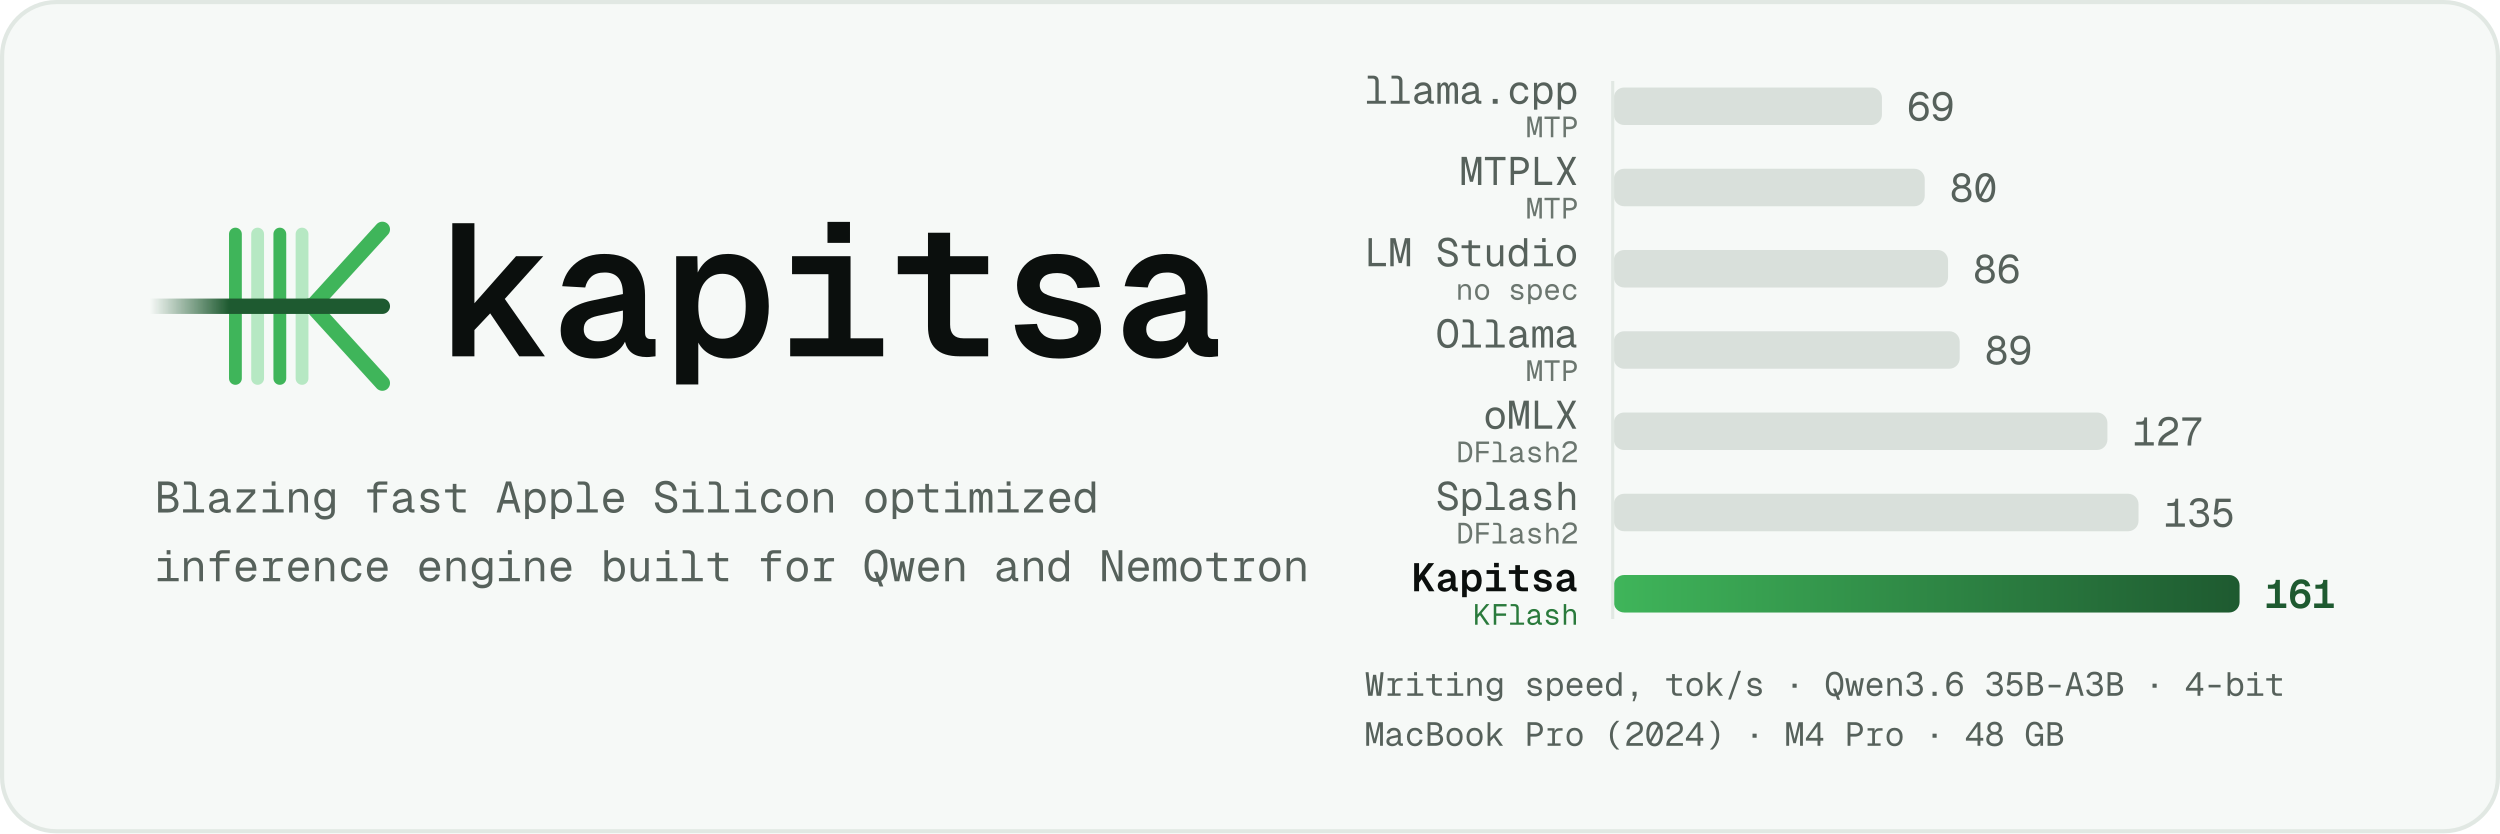
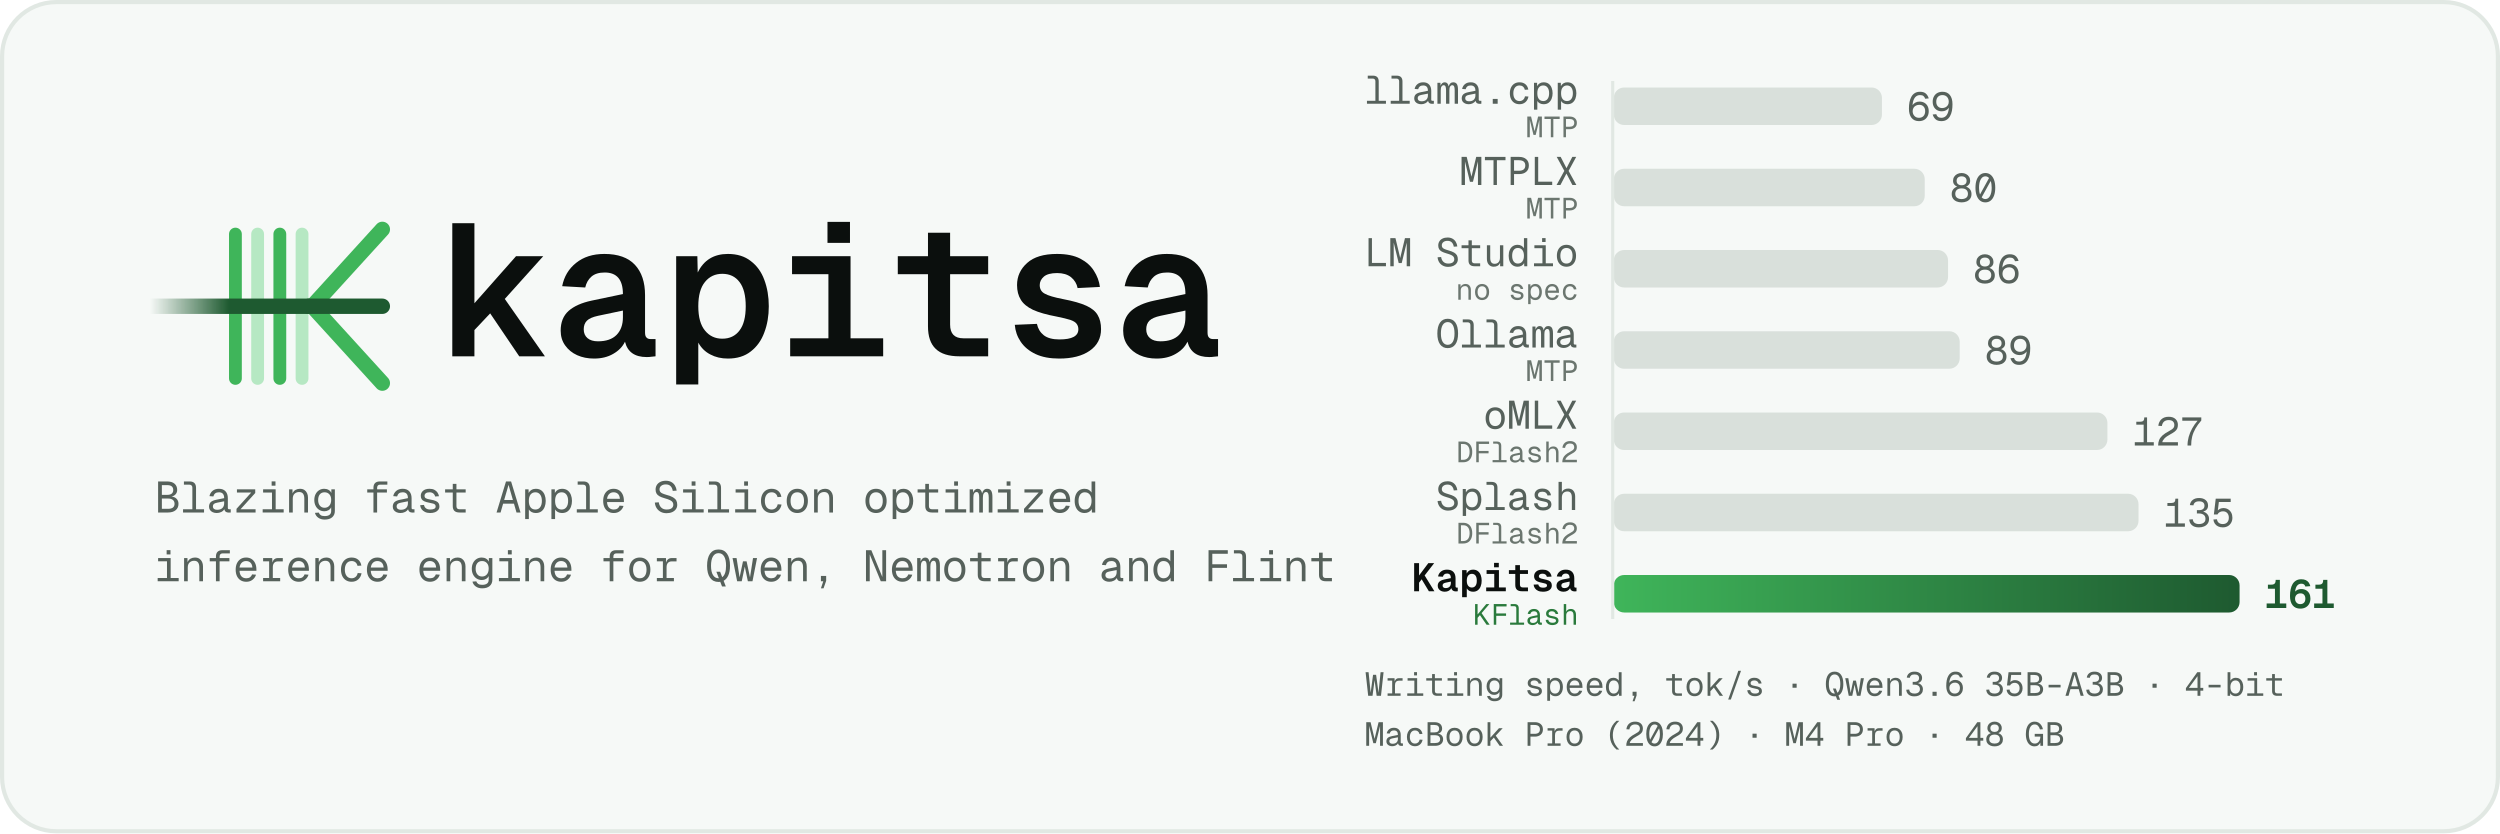
<svg xmlns="http://www.w3.org/2000/svg" width="1200" height="400" viewBox="0 0 1200 400" role="img" aria-labelledby="t d">
  <defs>
    <linearGradient id="hwin" x1="0" x2="46.25" y1="0" y2="0" gradientUnits="userSpaceOnUse">
      <stop offset="0" stop-color="#1E5A30" stop-opacity="0" />
      <stop offset="1" stop-color="#1E5A30" />
    </linearGradient>
    <linearGradient id="hwk" x1="0" x2="1" y1="0" y2="0">
      <stop offset="0" stop-color="#3FB55A" />
      <stop offset="1" stop-color="#1E5A30" />
    </linearGradient>
    <path id="gs0" d="m70 0v710h118v-427l222 251h145l-205-228 214-306h-137l-155 229-84-89v-140z" />
    <path id="gs1" d="m226-12q-50 0-90 18-40 18-64 52-24 33-24 79 0 67 42 105 43 38 123 55l167 35q0 115-97 115-46 0-71-22-25-22-33-58l-123 7q15 77 74 124 59 48 151 48 109 0 163-58 54-58 54-162v-199q0-20 8-27 7-8 22-8h26v-92q-6-1-20-2-13-2-27-2-96 0-116 82-19-40-63-65-43-25-102-25zm21 92q65 0 99 34 34 35 34 94v36l-133-28q-42-9-59-26-17-17-17-46 0-30 20-47 20-17 56-17z" />
    <path id="gs2" d="m64-150v684h113l2-87q48 99 161 99 74 0 122-38 49-37 72-100 24-64 24-141 0-77-24-140-23-63-72-101-48-38-122-38-53 0-94 22-41 21-64 63v-223zm246 244q59 0 92 44 33 43 33 129 0 86-33 129-33 44-92 44-57 0-92-43-36-43-36-130 0-87 36-130 35-43 92-43z" />
    <path id="gs3" d="m72 0v96h204v342h-194v96h312v-438h174v-96zm199 605v112h120v-112z" />
    <path id="gs4" d="m375 0q-86 0-127 40-41 39-41 120v278h-161v96h161v125h118v-125h203v-96h-203v-269q0-73 71-73h132v-96z" />
    <path id="gs5" d="m307-12q-75 0-126 24-51 24-79 65-28 41-32 91l118 5q8-38 37-61 29-22 83-22 101 0 101 54 0 17-9 29-8 12-33 21-25 8-74 18-80 15-126 36-46 22-65 54-20 32-20 78 0 70 54 118 53 48 159 48 76 0 124-25 48-25 73-65 26-40 32-86l-119-6q-7 35-35 58-28 22-74 22-49 0-71-19-22-19-22-45 0-32 27-46 26-15 98-29 79-15 123-35 44-20 61-50 18-30 18-75 0-73-60-115-60-42-163-42z" />
    <path id="gr6" d="m90 0v710h200q117 0 176-52 60-52 60-142 0-58-35-98-35-41-94-52 75-10 117-54 42-45 42-114 0-92-64-145-64-53-177-53zm86 403h118q74 0 108 29 34 29 34 82 0 54-34 83-34 29-108 29h-118zm0-319h140q77 0 114 30 36 30 36 84 0 57-38 89-38 32-112 32h-140z" />
    <path id="gr7" d="m60 0v74h213v494q0 32-18 50-18 18-50 18h-125v74h129q148 0 148-148v-488h183v-74z" />
    <path id="gr8" d="m230-12q-50 0-90 18-40 18-63 50-23 33-23 76 0 68 40 106 41 37 128 54l178 36q0 68-30 101-31 33-88 33-55 0-86-24-31-25-43-71l-89 7q15 75 72 122 56 46 146 46 96 0 149-58 53-57 53-158v-220q0-18 8-25 8-7 24-7h34v-74q-16-2-44-2-42 0-68 17-25 17-34 55l-1 5q-21-39-69-63-47-24-104-24zm8 74q81 0 122 41 40 41 40 107v46l-162-32q-54-10-75-30-21-21-21-54 0-37 26-58 25-20 70-20z" />
    <path id="gr9" d="m82 0v84l336 372h-326v74h418v-84l-336-372h344v-74z" />
    <path id="gra" d="m80 0v74h213v382h-203v74h287v-456h183v-74zm205 613v98h88v-98z" />
    <path id="grb" d="m84 0v530h77l2-95q21 54 67 81 47 26 102 26 61 0 102-27 40-27 61-73 21-45 21-101v-341h-84v317q0 74-29 113-29 38-89 38-61 0-104-38-42-39-42-113v-317z" />
    <path id="grc" d="m297-162q-85 0-145 42-60 42-77 112l88 6q12-37 43-58 30-22 91-22 72 0 111 29 38 29 38 87v86q-19-42-61-67-42-25-94-25-67 0-119 33-53 33-82 91-30 58-30 133 0 76 29 133 29 58 81 91 51 33 117 33 56 0 101-26 44-26 62-70v84h80v-494q0-93-62-146-61-52-171-52zm-2 270q68 0 109 48 41 47 42 129 2 82-40 129-42 48-111 48-70 0-109-48-38-47-38-129 0-82 40-129 39-48 107-48z" />
    <path id="grd" d="m212 0v456h-142v74h142v34q0 71 36 108 37 38 112 38h170v-74h-170q-31 0-48-20-16-19-16-52v-34h224v-74h-224v-456z" />
    <path id="gre" d="m310-12q-69 0-119 24-50 24-79 64-28 41-32 91l88 6q8-49 44-77 35-28 98-28 59 0 92 17 32 17 32 53 0 23-11 38-11 15-41 26-30 10-88 20-77 14-120 34-44 21-62 52-18 31-18 74 0 69 52 114 52 46 149 46 66 0 111-24 44-23 70-62 26-38 34-84l-88-6q-9 42-42 69-32 27-86 27-58 0-86-23-28-23-28-57 0-40 30-57 30-17 102-29 82-13 127-34 45-20 63-50 18-30 18-74 0-47-28-80-27-34-74-52-48-18-108-18z" />
    <path id="grf" d="m378 0q-153 0-153 146v310h-175v74h175v124h84v-124h211v-74h-211v-310q0-72 69-72h142v-74z" />
    <path id="gr10" d="m26 0l216 710h116l216-710h-92l-58 202h-248l-58-202zm274 632l-100-346h200z" />
    <path id="gr11" d="m80-150v680h78l1-85q24 47 67 72 42 25 96 25 79 0 130-39 50-39 74-102 24-63 24-136 0-73-24-136-24-63-74-102-51-39-130-39-52 0-94 22-43 22-64 60v-220zm234 218q69 0 108 52 40 52 40 145 0 93-40 145-39 52-108 52-69 0-110-50-40-49-40-147 0-97 40-147 40-50 110-50z" />
    <path id="gr12" d="m306-12q-75 0-130 34-54 34-84 96-29 63-29 147 0 84 29 146 30 62 84 97 53 34 126 34 69 0 122-32 53-33 83-95 30-62 30-151v-25h-386q5-85 45-128 41-43 110-43 52 0 86 24 33 25 46 65l90-7q-21-71-80-116-58-46-142-46zm-155 325h294q-6 77-45 113-39 36-98 36-61 0-100-38-40-37-51-111z" />
    <path id="gr13" d="m311-16q-75 0-133 31-58 31-93 85-35 55-41 127l90 6q11-79 58-122 46-43 121-43 74 0 113 28 40 29 40 81 0 34-16 59-15 24-58 46-42 21-125 44-74 21-119 46-46 26-66 62-21 37-21 90 0 60 29 106 28 45 81 70 53 26 126 26 73 0 125-30 52-29 82-80 31-51 39-116l-90-6q-9 65-47 106-39 42-111 42-66 0-105-32-39-31-39-82 0-33 15-54 14-22 51-38 37-17 104-36 87-24 139-54 51-30 74-71 22-41 22-100 0-56-31-99-31-44-86-68-55-24-128-24z" />
    <path id="gr14" d="m314-12q-74 0-129 34-55 34-85 96-30 63-30 147 0 84 30 146 30 62 85 97 55 34 129 34 89 0 148-48 58-47 74-136l-88-6q-12 53-48 82-35 28-86 28-73 0-114-52-42-53-42-145 0-92 42-145 41-52 114-52 51 0 88 30 38 30 50 90l88-6q-16-88-76-141-61-53-150-53z" />
    <path id="gr15" d="m300-12q-73 0-128 34-54 34-84 96-30 63-30 147 0 85 30 147 30 62 84 96 55 34 128 34 73 0 128-34 54-34 84-96 30-62 30-147 0-84-30-147-30-62-84-96-55-34-128-34zm0 80q73 0 114 52 40 53 40 145 0 92-40 145-41 52-114 52-73 0-114-52-40-53-40-145 0-92 40-145 41-52 114-52z" />
    <path id="gr16" d="m40 0v530h77l2-78q14 42 41 66 26 24 64 24 79 0 99-99l1-6q13 49 42 77 30 28 72 28 64 0 93-44 29-44 29-146v-352h-84v340q0 71-15 100-15 28-47 28-31 0-52-31-20-31-20-99v-338h-84v340q0 68-14 98-15 30-48 30-31 0-52-31-20-31-20-99v-338z" />
    <path id="gr17" d="m267-12q-70 0-121 34-51 34-78 96-28 62-28 147 0 85 28 147 27 62 78 96 51 34 121 34 56 0 98-26 42-27 61-60v254h84v-710h-76l-3 79q-23-43-66-67-43-24-98-24zm5 80q72 0 113 53 41 53 41 144 0 92-41 145-41 52-115 52-65 0-104-52-38-53-38-145 0-91 38-144 39-53 106-53z" />
    <path id="gr18" d="m90 0v74h138v382h-138v74h208l6-103q25 103 127 103h109v-76h-108q-58 0-89-34-31-35-31-100v-246h168v-74z" />
-     <path id="gr19" d="m333-12q-55 0-98 24-43 24-66 67l-3-79h-76v710h84v-254q19 33 61 60 42 26 98 26 70 0 121-34 51-34 78-96 28-62 28-147 0-85-28-147-27-62-78-96-51-34-121-34zm-5 80q67 0 106 53 38 53 38 144 0 92-38 145-39 52-104 52-73 0-114-52-42-53-42-145 0-91 41-144 41-53 113-53z" />
-     <path id="gr1a" d="m263-12q-79 0-126 54-47 53-47 147v341h84v-318q0-77 28-114 27-36 84-36 62 0 98 40 36 41 36 112v316h84v-530h-80v86q-44-98-161-98z" />
-     <path id="gr1b" d="m300-16q-126 0-194 96-68 96-68 274 0 179 68 276 68 96 194 96 126 0 194-96 68-97 68-276 0-131-38-218-37-88-108-125l50-130h-86l-41 106q-19-3-39-3zm0 84q4 0 8 0l-58 150h86l48-125q88 63 88 261 0 140-44 214-45 74-128 74-82 0-127-74-45-74-45-214 0-139 45-212 45-74 127-74z" />
-     <path id="gr1c" d="m125 0l-105 530h92l69-442 78 368h82l78-368 69 442h92l-104-530h-106l-70 334-70-334z" />
-     <path id="gr1d" d="m70 0v710h122l252-613v613h86v-710h-122l-252 613v-613z" />
+     <path id="gr19" d="m300-16q-126 0-194 96-68 96-68 274 0 179 68 276 68 96 194 96 126 0 194-96 68-97 68-276 0-131-38-218-37-88-108-125l50-130h-86l-41 106q-19-3-39-3zm0 84q4 0 8 0l-58 150h86l48-125q88 63 88 261 0 140-44 214-45 74-128 74-82 0-127-74-45-74-45-214 0-139 45-212 45-74 127-74z" />
+     <path id="gr1a" d="m125 0l-105 530h92l69-442 78 368h82l78-368 69 442h92l-104-530h-106l-70 334-70-334z" />
+     <path id="gr1b" d="m240-162l54 162h-54v122h120v-112l-60-172z" />
+     <path id="gr1c" d="m70 0v710h122l252-613v613h86v-710h-122l-252 613v-613z" />
+     <path id="gr1d" d="m100 0v710h440v-82h-354v-240h336v-82h-336v-306z" />
    <path id="gr1e" d="m238 0v122h124v-122z" />
    <path id="gr1f" d="m262 80l-126 517v-597h-86v710h130l120-501 120 501h130v-710h-86v597l-126-517z" />
    <path id="gr20" d="m257 0v626h-217v84h520v-84h-217v-626z" />
    <path id="gr21" d="m90 0v710h216q111 0 178-58 66-57 66-159 0-102-66-159-67-58-178-58h-130v-276zm86 360h120q84 0 124 34 40 35 40 99 0 65-40 99-40 34-124 34h-120z" />
    <path id="gr22" d="m302-16q-120 0-186 82-66 82-66 234 0 88 14 165 15 77 48 135 32 59 86 92 53 34 132 34 95 0 147-46 52-47 73-122l-90-8q-12 42-42 67-29 25-88 25-80 0-129-62-49-62-60-186l-1-7q26 39 72 65 45 26 106 26 70 0 122-30 52-30 81-84 29-55 29-128 0-78-32-134-31-57-86-88-56-30-130-30zm2 84q70 0 113 44 43 45 43 124 0 74-40 117-41 43-108 43-48 0-86-20-38-19-60-55-22-36-22-85 0-73 44-120 43-48 116-48z" />
    <path id="gr23" d="m298 726q120 0 186-82 66-82 66-234 0-88-14-165-15-77-48-135-32-59-86-92-53-34-132-34-94 0-146 46-53 47-74 122l90 8q12-42 42-67 30-25 88-25 80 0 129 62 49 62 60 186l1 7q-26-39-72-65-45-26-106-26-70 0-122 30-52 30-81 84-29 55-29 128 0 78 32 134 31 57 87 88 56 30 129 30zm-2-84q-70 0-113-44-43-44-43-124 0-73 40-116 41-44 108-44 48 0 86 20 38 19 60 55 22 36 22 85 0 74-43 121-43 47-117 47z" />
    <path id="gr24" d="m100 0v710h86v-626h354v-84z" />
    <path id="gr25" d="m50 0l196 357-192 353h100l147-285 147 285h98l-192-354 196-356h-100l-151 289-151-289z" />
    <path id="gr26" d="m300-16q-70 0-127 24-57 24-90 71-33 47-33 116 0 69 37 117 37 48 100 70-47 19-75 56-28 36-28 93 0 56 28 100 28 44 76 69 49 26 112 26 63 0 112-26 49-25 76-69 28-44 28-100 0-57-28-93-28-37-75-56 63-22 100-70 37-48 37-117 0-69-33-116-33-47-89-71-57-24-128-24zm0 433q57 0 92 29 34 28 34 85 0 51-34 81-33 30-92 30-58 0-92-30-34-30-34-81 0-57 34-85 35-29 92-29zm0-349q70 0 115 32 45 33 45 100 0 62-40 100-40 37-120 37-79 0-120-37-40-38-40-100 0-67 45-100 45-32 115-32z" />
    <path id="gr27" d="m300-16q-77 0-134 45-56 45-86 128-30 83-30 197 0 115 30 198 30 83 86 128 57 46 134 46 78 0 134-46 56-45 86-128 30-83 30-198 0-114-30-197-30-83-86-128-56-45-134-45zm-160 370q0-100 25-170l228 415q-39 43-93 43-74 0-117-78-43-77-43-210zm160-286q74 0 117 78 43 77 43 208 0 101-25 171l-228-414q39-43 93-43z" />
-     <path id="gr28" d="m300-16q-126 0-194 96-68 96-68 274 0 179 68 276 68 96 194 96 126 0 194-96 68-97 68-276 0-178-68-274-68-96-194-96zm0 84q83 0 128 74 44 73 44 212 0 140-44 214-45 74-128 74-82 0-127-74-45-74-45-214 0-139 45-212 45-74 127-74z" />
-     <path id="gr29" d="m90 0v710h168q92 0 160-42 69-41 106-120 38-80 38-194 0-114-38-193-37-79-106-120-68-41-160-41zm86 84h77q104 0 161 68 58 67 58 202 0 135-58 204-57 68-161 68h-77z" />
-     <path id="gr2a" d="m100 0v710h440v-82h-354v-240h336v-82h-336v-306z" />
+     <path id="gr28" d="m263-12q-79 0-126 54-47 53-47 147v341h84v-318q0-77 28-114 27-36 84-36 62 0 98 40 36 41 36 112v316h84v-530h-80v86q-44-98-161-98z" />
+     <path id="gr29" d="m300-16q-126 0-194 96-68 96-68 274 0 179 68 276 68 96 194 96 126 0 194-96 68-97 68-276 0-178-68-274-68-96-194-96zm0 84q83 0 128 74 44 73 44 212 0 140-44 214-45 74-128 74-82 0-127-74-45-74-45-214 0-139 45-212 45-74 127-74z" />
+     <path id="gr2a" d="m90 0v710h168q92 0 160-42 69-41 106-120 38-80 38-194 0-114-38-193-37-79-106-120-68-41-160-41zm86 84h77q104 0 161 68 58 67 58 202 0 135-58 204-57 68-161 68h-77z" />
    <path id="gr2b" d="m100 0v710h84v-263q21 49 63 72 42 23 96 23 86 0 131-56 46-56 46-145v-341h-84v317q0 151-111 151-64 0-103-39-38-39-38-113v-316z" />
    <path id="gr2c" d="m50 0q0 75 24 136 23 60 82 115 60 55 166 111 49 26 79 48 30 22 44 47 14 25 14 61 0 55-35 90-36 34-107 34-75 0-119-39-43-39-54-111l-90 6q12 104 80 166 68 62 183 62 110 0 171-57 61-57 61-149 0-54-18-94-18-39-61-73-42-34-116-73-96-51-146-103-49-52-52-93h394v-84z" />
    <path id="gr2d" d="m60 0v84h224v442h-186v74h96q57 0 82 25 24 25 24 85h70v-626h170v-84z" />
    <path id="gr2e" d="m192 0q0 110 30 220 31 109 88 212 57 103 136 194h-386v84h480v-78q-89-102-146-202-57-99-84-204-26-106-26-226z" />
    <path id="gr2f" d="m294-16q-115 0-177 56-62 55-67 143l89 6q6-65 49-93 42-28 106-28 43 0 81 12 38 13 61 42 24 28 24 76 0 71-46 104-46 33-115 33h-56v84h56q37 0 68 11 31 11 49 36 19 24 19 64 0 55-35 84-35 28-101 28-67 0-101-27-35-27-42-74l-90 6q10 80 70 129 60 50 163 50 104 0 165-52 61-51 61-140 0-114-123-152 69-19 108-68 40-48 40-116 0-68-33-116-33-48-91-73-58-25-132-25z" />
    <path id="gr30" d="m298-16q-69 0-120 25-52 25-82 70-31 45-36 104l90 6q8-60 48-91 39-30 100-30 69 0 110 42 42 43 42 118 0 75-40 118-39 44-110 44-42 0-80-20-39-21-56-59h-92l47 399h378v-84h-299l-26-214q26 30 64 45 38 15 76 15 68 0 120-32 51-31 80-86 28-55 28-126 0-71-31-126-31-56-85-87-55-31-126-31z" />
    <path id="gs31" d="m52 0v710h124v-312l234 312h148l-241-311 247-399h-140l-182 302-66-86v-216z" />
    <path id="gr32" d="m60 0v710h86v-356l298 356h106l-267-312 277-398h-106l-228 331-80-93v-238z" />
    <path id="gs33" d="m52 0v114h210v372h-178v104h84q60 0 86 27 26 27 26 93h106v-596h162v-114z" />
    <path id="gs34" d="m302-16q-126 0-193 84-67 83-67 236 0 89 16 166 15 76 49 134 34 57 89 90 54 32 132 32 68 0 114-22 46-23 74-62 27-40 40-90l-126-10q-9 32-32 52-23 20-70 20-63 0-104-48-41-47-53-151 26 28 65 46 39 18 91 18 70 0 122-30 52-30 81-84 28-54 28-126 0-78-32-135-32-58-90-89-57-31-134-31zm-1 114q60 0 95 36 34 35 34 102 0 62-32 98-32 36-91 36-61 0-99-36-38-37-38-99 0-58 35-97 35-40 96-40z" />
    <path id="gr35" d="m108 0l-78 710h90l62-617 72 537h92l72-537 62 617h90l-78-710h-130l-62 469-62-469z" />
-     <path id="gr36" d="m240-162l54 162h-54v122h120v-112l-60-172z" />
-     <path id="gr37" d="m90 0v710h84v-465l258 285h112l-209-225 219-305h-102l-174 248-104-110v-138z" />
-     <path id="gr38" d="m108-110l304 860h80l-304-860z" />
-     <path id="gr39" d="m238 243v122h124v-122z" />
-     <path id="gr3a" d="m120 252v79h360v-79z" />
-     <path id="gr3b" d="m388 0v154h-348v78l342 478h92v-472h86v-84h-86v-154zm-260 238h260v352z" />
+     <path id="gr36" d="m90 0v710h84v-465l258 285h112l-209-225 219-305h-102l-174 248-104-110v-138z" />
+     <path id="gr37" d="m108-110l304 860h80l-304-860z" />
+     <path id="gr38" d="m238 243v122h124v-122z" />
+     <path id="gr39" d="m120 252v79h360v-79z" />
+     <path id="gr3a" d="m388 0v154h-348v78l342 478h92v-472h86v-84h-86v-154zm-260 238h260v352z" />
+     <path id="gr3b" d="m333-12q-55 0-98 24-43 24-66 67l-3-79h-76v710h84v-254q19 33 61 60 42 26 98 26 70 0 121-34 51-34 78-96 28-62 28-147 0-85-28-147-27-62-78-96-51-34-121-34zm-5 80q67 0 106 53 38 53 38 144 0 92-38 145-39 52-104 52-73 0-114-52-42-53-42-145 0-91 41-144 41-53 113-53z" />
    <path id="gr3c" d="m356-110q-78 69-120 140-43 72-60 144-16 73-16 146 0 73 16 146 17 72 60 144 42 71 120 140h84q-75-71-117-143-42-72-59-143-17-72-17-144 0-72 17-144 17-71 59-142 42-72 117-144z" />
    <path id="gr3d" d="m244-110h-84q75 72 117 144 42 71 59 142 17 72 17 144 0 72-17 144-17 71-59 143-42 72-117 143h84q78-69 120-140 43-72 60-144 16-73 16-146 0-73-16-146-17-72-60-144-42-71-120-140z" />
    <path id="gr3e" d="m298-16q-75 0-134 42-58 41-92 124-34 82-34 204 0 115 32 198 31 83 90 128 59 46 142 46 65 0 116-29 50-29 84-81 34-51 49-118l-90-6q-17 66-57 108-39 42-102 42-83 0-128-75-46-75-46-213 0-137 46-212 47-74 132-74 76 0 120 58 45 59 48 151h-170v82h250v-359h-80l-2 98q-25-52-66-83-42-31-108-31z" />
  </defs>
  <rect x="1" y="1" width="1198" height="398" rx="26" fill="#F6F9F7" stroke="#E1E8E3" stroke-width="2" />
  <g transform="translate(72 106) scale(0.82)" fill="none">
    <path d="M0 50H46.75" stroke="url(#hwin)" stroke-width="9" />
    <rect x="46.25" y="4" width="7.5" height="92" rx="3.75" fill="#3FB55A" />
    <rect x="59.25" y="4" width="7.5" height="92" rx="3.75" fill="#B6E8C3" />
    <rect x="72.25" y="4" width="7.5" height="92" rx="3.75" fill="#3FB55A" />
    <rect x="85.25" y="4" width="7.5" height="92" rx="3.75" fill="#B6E8C3" />
    <path d="M46.25 50H95" stroke="#1E5A30" stroke-width="9" />
    <path d="M95 50L136 5M95 50L136 95" stroke="#3FB55A" stroke-width="9" stroke-linecap="round" />
    <path d="M93 50H136" stroke="#1E5A30" stroke-width="9" stroke-linecap="round" />
  </g>
  <g transform="translate(210.8 171.03) scale(0.09 -0.09)" fill="#0B0F0D">
    <use href="#gs0" />
    <use href="#gs1" x="600" />
    <use href="#gs2" x="1200" />
    <use href="#gs3" x="1800" />
    <use href="#gs4" x="2400" />
    <use href="#gs5" x="3000" />
    <use href="#gs1" x="3600" />
  </g>
  <g transform="translate(74 246) scale(0.021 -0.021)" fill="#56615B">
    <use href="#gr6" />
    <use href="#gr7" x="600" />
    <use href="#gr8" x="1200" />
    <use href="#gr9" x="1800" />
    <use href="#gra" x="2400" />
    <use href="#grb" x="3000" />
    <use href="#grc" x="3600" />
    <use href="#grd" x="4800" />
    <use href="#gr8" x="5400" />
    <use href="#gre" x="6000" />
    <use href="#grf" x="6600" />
    <use href="#gr10" x="7800" />
    <use href="#gr11" x="8400" />
    <use href="#gr11" x="9000" />
    <use href="#gr7" x="9600" />
    <use href="#gr12" x="10200" />
    <use href="#gr13" x="11400" />
    <use href="#gra" x="12000" />
    <use href="#gr7" x="12600" />
    <use href="#gra" x="13200" />
    <use href="#gr14" x="13800" />
    <use href="#gr15" x="14400" />
    <use href="#grb" x="15000" />
    <use href="#gr15" x="16200" />
    <use href="#gr11" x="16800" />
    <use href="#grf" x="17400" />
    <use href="#gra" x="18000" />
    <use href="#gr16" x="18600" />
    <use href="#gra" x="19200" />
    <use href="#gr9" x="19800" />
    <use href="#gr12" x="20400" />
    <use href="#gr17" x="21000" />
  </g>
  <g transform="translate(74 279) scale(0.021 -0.021)" fill="#56615B">
    <use href="#gra" />
    <use href="#grb" x="600" />
    <use href="#grd" x="1200" />
    <use href="#gr12" x="1800" />
    <use href="#gr18" x="2400" />
    <use href="#gr12" x="3000" />
    <use href="#grb" x="3600" />
    <use href="#gr14" x="4200" />
    <use href="#gr12" x="4800" />
    <use href="#gr12" x="6000" />
    <use href="#grb" x="6600" />
    <use href="#grc" x="7200" />
    <use href="#gra" x="7800" />
    <use href="#grb" x="8400" />
    <use href="#gr12" x="9000" />
-     <use href="#gr19" x="10200" />
-     <use href="#gr1a" x="10800" />
-     <use href="#gra" x="11400" />
-     <use href="#gr7" x="12000" />
-     <use href="#grf" x="12600" />
-     <use href="#grd" x="13800" />
-     <use href="#gr15" x="14400" />
-     <use href="#gr18" x="15000" />
-     <use href="#gr1b" x="16200" />
-     <use href="#gr1c" x="16800" />
-     <use href="#gr12" x="17400" />
-     <use href="#grb" x="18000" />
-     <use href="#gr8" x="19200" />
-     <use href="#grb" x="19800" />
-     <use href="#gr17" x="20400" />
-     <use href="#gr1d" x="21600" />
-     <use href="#gr12" x="22200" />
-     <use href="#gr16" x="22800" />
-     <use href="#gr15" x="23400" />
-     <use href="#grf" x="24000" />
-     <use href="#gr18" x="24600" />
-     <use href="#gr15" x="25200" />
+     <use href="#grd" x="10200" />
+     <use href="#gr15" x="10800" />
+     <use href="#gr18" x="11400" />
+     <use href="#gr19" x="12600" />
+     <use href="#gr1a" x="13200" />
+     <use href="#gr12" x="13800" />
+     <use href="#grb" x="14400" />
+     <use href="#gr1b" x="15000" />
+     <use href="#gr1c" x="16200" />
+     <use href="#gr12" x="16800" />
+     <use href="#gr16" x="17400" />
+     <use href="#gr15" x="18000" />
+     <use href="#grf" x="18600" />
+     <use href="#gr18" x="19200" />
+     <use href="#gr15" x="19800" />
+     <use href="#grb" x="20400" />
+     <use href="#gr8" x="21600" />
+     <use href="#grb" x="22200" />
+     <use href="#gr17" x="22800" />
+     <use href="#gr1d" x="24000" />
+     <use href="#gr7" x="24600" />
+     <use href="#gra" x="25200" />
    <use href="#grb" x="25800" />
+     <use href="#grf" x="26400" />
  </g>
  <rect x="774.6" y="42" width="128.74" height="18" rx="5" fill="#D9E0DB" />
  <g transform="translate(655 49.8) scale(0.019 -0.019)" fill="#56615B">
    <use href="#gr7" />
    <use href="#gr7" x="600" />
    <use href="#gr8" x="1200" />
    <use href="#gr16" x="1800" />
    <use href="#gr8" x="2400" />
    <use href="#gr1e" x="3000" />
    <use href="#gr14" x="3600" />
    <use href="#gr11" x="4200" />
    <use href="#gr11" x="4800" />
  </g>
  <g transform="translate(732.4 65.88) scale(0.014 -0.014)" fill="#6B766F">
    <use href="#gr1f" />
    <use href="#gr20" x="600" />
    <use href="#gr21" x="1200" />
  </g>
  <g transform="translate(915.34 57.84) scale(0.019 -0.019)" fill="#56615B">
    <use href="#gr22" />
    <use href="#gr23" x="600" />
  </g>
  <rect x="774.6" y="81" width="149.27" height="18" rx="5" fill="#D9E0DB" />
  <g transform="translate(700.6 88.8) scale(0.019 -0.019)" fill="#56615B">
    <use href="#gr1f" />
    <use href="#gr20" x="600" />
    <use href="#gr21" x="1200" />
    <use href="#gr24" x="1800" />
    <use href="#gr25" x="2400" />
  </g>
  <g transform="translate(732.4 104.88) scale(0.014 -0.014)" fill="#6B766F">
    <use href="#gr1f" />
    <use href="#gr20" x="600" />
    <use href="#gr21" x="1200" />
  </g>
  <g transform="translate(935.87 96.84) scale(0.019 -0.019)" fill="#56615B">
    <use href="#gr26" />
    <use href="#gr27" x="600" />
  </g>
  <rect x="774.6" y="120" width="160.46" height="18" rx="5" fill="#D9E0DB" />
  <g transform="translate(655 127.8) scale(0.019 -0.019)" fill="#56615B">
    <use href="#gr24" />
    <use href="#gr1f" x="600" />
    <use href="#gr13" x="1800" />
    <use href="#grf" x="2400" />
-     <use href="#gr1a" x="3000" />
+     <use href="#gr28" x="3000" />
    <use href="#gr17" x="3600" />
    <use href="#gra" x="4200" />
    <use href="#gr15" x="4800" />
  </g>
  <g transform="translate(698.8 143.88) scale(0.014 -0.014)" fill="#6B766F">
    <use href="#grb" />
    <use href="#gr15" x="600" />
    <use href="#gre" x="1800" />
    <use href="#gr11" x="2400" />
    <use href="#gr12" x="3000" />
    <use href="#gr14" x="3600" />
  </g>
  <g transform="translate(947.06 135.84) scale(0.019 -0.019)" fill="#56615B">
    <use href="#gr26" />
    <use href="#gr22" x="600" />
  </g>
  <rect x="774.6" y="159" width="166.06" height="18" rx="5" fill="#D9E0DB" />
  <g transform="translate(689.2 166.8) scale(0.019 -0.019)" fill="#56615B">
-     <use href="#gr28" />
+     <use href="#gr29" />
    <use href="#gr7" x="600" />
    <use href="#gr7" x="1200" />
    <use href="#gr8" x="1800" />
    <use href="#gr16" x="2400" />
    <use href="#gr8" x="3000" />
  </g>
  <g transform="translate(732.4 182.88) scale(0.014 -0.014)" fill="#6B766F">
    <use href="#gr1f" />
    <use href="#gr20" x="600" />
    <use href="#gr21" x="1200" />
  </g>
  <g transform="translate(952.66 174.84) scale(0.019 -0.019)" fill="#56615B">
    <use href="#gr26" />
    <use href="#gr23" x="600" />
  </g>
  <rect x="774.6" y="198" width="236.96" height="18" rx="5" fill="#D9E0DB" />
  <g transform="translate(712 205.8) scale(0.019 -0.019)" fill="#56615B">
    <use href="#gr15" />
    <use href="#gr1f" x="600" />
    <use href="#gr24" x="1200" />
    <use href="#gr25" x="1800" />
  </g>
  <g transform="translate(698.8 221.88) scale(0.014 -0.014)" fill="#6B766F">
-     <use href="#gr29" />
-     <use href="#gr2a" x="600" />
+     <use href="#gr2a" />
+     <use href="#gr1d" x="600" />
    <use href="#gr7" x="1200" />
    <use href="#gr8" x="1800" />
    <use href="#gre" x="2400" />
    <use href="#gr2b" x="3000" />
    <use href="#gr2c" x="3600" />
  </g>
  <g transform="translate(1023.56 213.84) scale(0.019 -0.019)" fill="#56615B">
    <use href="#gr2d" />
    <use href="#gr2c" x="600" />
    <use href="#gr2e" x="1200" />
  </g>
  <rect x="774.6" y="237" width="251.89" height="18" rx="5" fill="#D9E0DB" />
  <g transform="translate(689.2 244.8) scale(0.019 -0.019)" fill="#56615B">
    <use href="#gr13" />
    <use href="#gr11" x="600" />
    <use href="#gr7" x="1200" />
    <use href="#gr8" x="1800" />
    <use href="#gre" x="2400" />
    <use href="#gr2b" x="3000" />
  </g>
  <g transform="translate(698.8 260.88) scale(0.014 -0.014)" fill="#6B766F">
-     <use href="#gr29" />
-     <use href="#gr2a" x="600" />
+     <use href="#gr2a" />
+     <use href="#gr1d" x="600" />
    <use href="#gr7" x="1200" />
    <use href="#gr8" x="1800" />
    <use href="#gre" x="2400" />
    <use href="#gr2b" x="3000" />
    <use href="#gr2c" x="3600" />
  </g>
  <g transform="translate(1038.49 252.84) scale(0.019 -0.019)" fill="#56615B">
    <use href="#gr2d" />
    <use href="#gr2f" x="600" />
    <use href="#gr30" x="1200" />
  </g>
  <rect x="774.6" y="276" width="300.4" height="18" rx="5" fill="url(#hwk)" />
  <g transform="translate(677.8 283.8) scale(0.019 -0.019)" fill="#0B0F0D">
    <use href="#gs31" />
    <use href="#gs1" x="600" />
    <use href="#gs2" x="1200" />
    <use href="#gs3" x="1800" />
    <use href="#gs4" x="2400" />
    <use href="#gs5" x="3000" />
    <use href="#gs1" x="3600" />
  </g>
  <g transform="translate(707.2 299.88) scale(0.014 -0.014)" fill="#2A7A3C">
    <use href="#gr32" />
-     <use href="#gr2a" x="600" />
+     <use href="#gr1d" x="600" />
    <use href="#gr7" x="1200" />
    <use href="#gr8" x="1800" />
    <use href="#gre" x="2400" />
    <use href="#gr2b" x="3000" />
  </g>
  <g transform="translate(1087 291.84) scale(0.019 -0.019)" fill="#1E5A30">
    <use href="#gs33" />
    <use href="#gs34" x="600" />
    <use href="#gs33" x="1200" />
  </g>
  <path d="M774.1 38.88V297.12" stroke="#E1E8E3" stroke-width="1.5" />
  <g transform="translate(655 334) scale(0.016 -0.016)" fill="#56615B">
    <use href="#gr35" />
    <use href="#gr18" x="600" />
    <use href="#gra" x="1200" />
    <use href="#grf" x="1800" />
    <use href="#gra" x="2400" />
    <use href="#grb" x="3000" />
    <use href="#grc" x="3600" />
    <use href="#gre" x="4800" />
    <use href="#gr11" x="5400" />
    <use href="#gr12" x="6000" />
    <use href="#gr12" x="6600" />
    <use href="#gr17" x="7200" />
-     <use href="#gr36" x="7800" />
+     <use href="#gr1b" x="7800" />
    <use href="#grf" x="9000" />
    <use href="#gr15" x="9600" />
-     <use href="#gr37" x="10200" />
-     <use href="#gr38" x="10800" />
+     <use href="#gr36" x="10200" />
+     <use href="#gr37" x="10800" />
    <use href="#gre" x="11400" />
-     <use href="#gr39" x="12600" />
-     <use href="#gr1b" x="13800" />
-     <use href="#gr1c" x="14400" />
+     <use href="#gr38" x="12600" />
+     <use href="#gr19" x="13800" />
+     <use href="#gr1a" x="14400" />
    <use href="#gr12" x="15000" />
    <use href="#grb" x="15600" />
    <use href="#gr2f" x="16200" />
    <use href="#gr1e" x="16800" />
    <use href="#gr22" x="17400" />
    <use href="#gr2f" x="18600" />
    <use href="#gr30" x="19200" />
    <use href="#gr6" x="19800" />
-     <use href="#gr3a" x="20400" />
+     <use href="#gr39" x="20400" />
    <use href="#gr10" x="21000" />
    <use href="#gr2f" x="21600" />
    <use href="#gr6" x="22200" />
-     <use href="#gr39" x="23400" />
-     <use href="#gr3b" x="24600" />
-     <use href="#gr3a" x="25200" />
-     <use href="#gr19" x="25800" />
+     <use href="#gr38" x="23400" />
+     <use href="#gr3a" x="24600" />
+     <use href="#gr39" x="25200" />
+     <use href="#gr3b" x="25800" />
    <use href="#gra" x="26400" />
    <use href="#grf" x="27000" />
  </g>
  <g transform="translate(655 358) scale(0.016 -0.016)" fill="#56615B">
    <use href="#gr1f" />
    <use href="#gr8" x="600" />
    <use href="#gr14" x="1200" />
    <use href="#gr6" x="1800" />
    <use href="#gr15" x="2400" />
    <use href="#gr15" x="3000" />
-     <use href="#gr37" x="3600" />
+     <use href="#gr36" x="3600" />
    <use href="#gr21" x="4800" />
    <use href="#gr18" x="5400" />
    <use href="#gr15" x="6000" />
    <use href="#gr3c" x="7200" />
    <use href="#gr2c" x="7800" />
    <use href="#gr27" x="8400" />
    <use href="#gr2c" x="9000" />
-     <use href="#gr3b" x="9600" />
+     <use href="#gr3a" x="9600" />
    <use href="#gr3d" x="10200" />
-     <use href="#gr39" x="11400" />
+     <use href="#gr38" x="11400" />
    <use href="#gr1f" x="12600" />
-     <use href="#gr3b" x="13200" />
+     <use href="#gr3a" x="13200" />
    <use href="#gr21" x="14400" />
    <use href="#gr18" x="15000" />
    <use href="#gr15" x="15600" />
-     <use href="#gr39" x="16800" />
-     <use href="#gr3b" x="18000" />
+     <use href="#gr38" x="16800" />
+     <use href="#gr3a" x="18000" />
    <use href="#gr26" x="18600" />
    <use href="#gr3e" x="19800" />
    <use href="#gr6" x="20400" />
  </g>
</svg>
